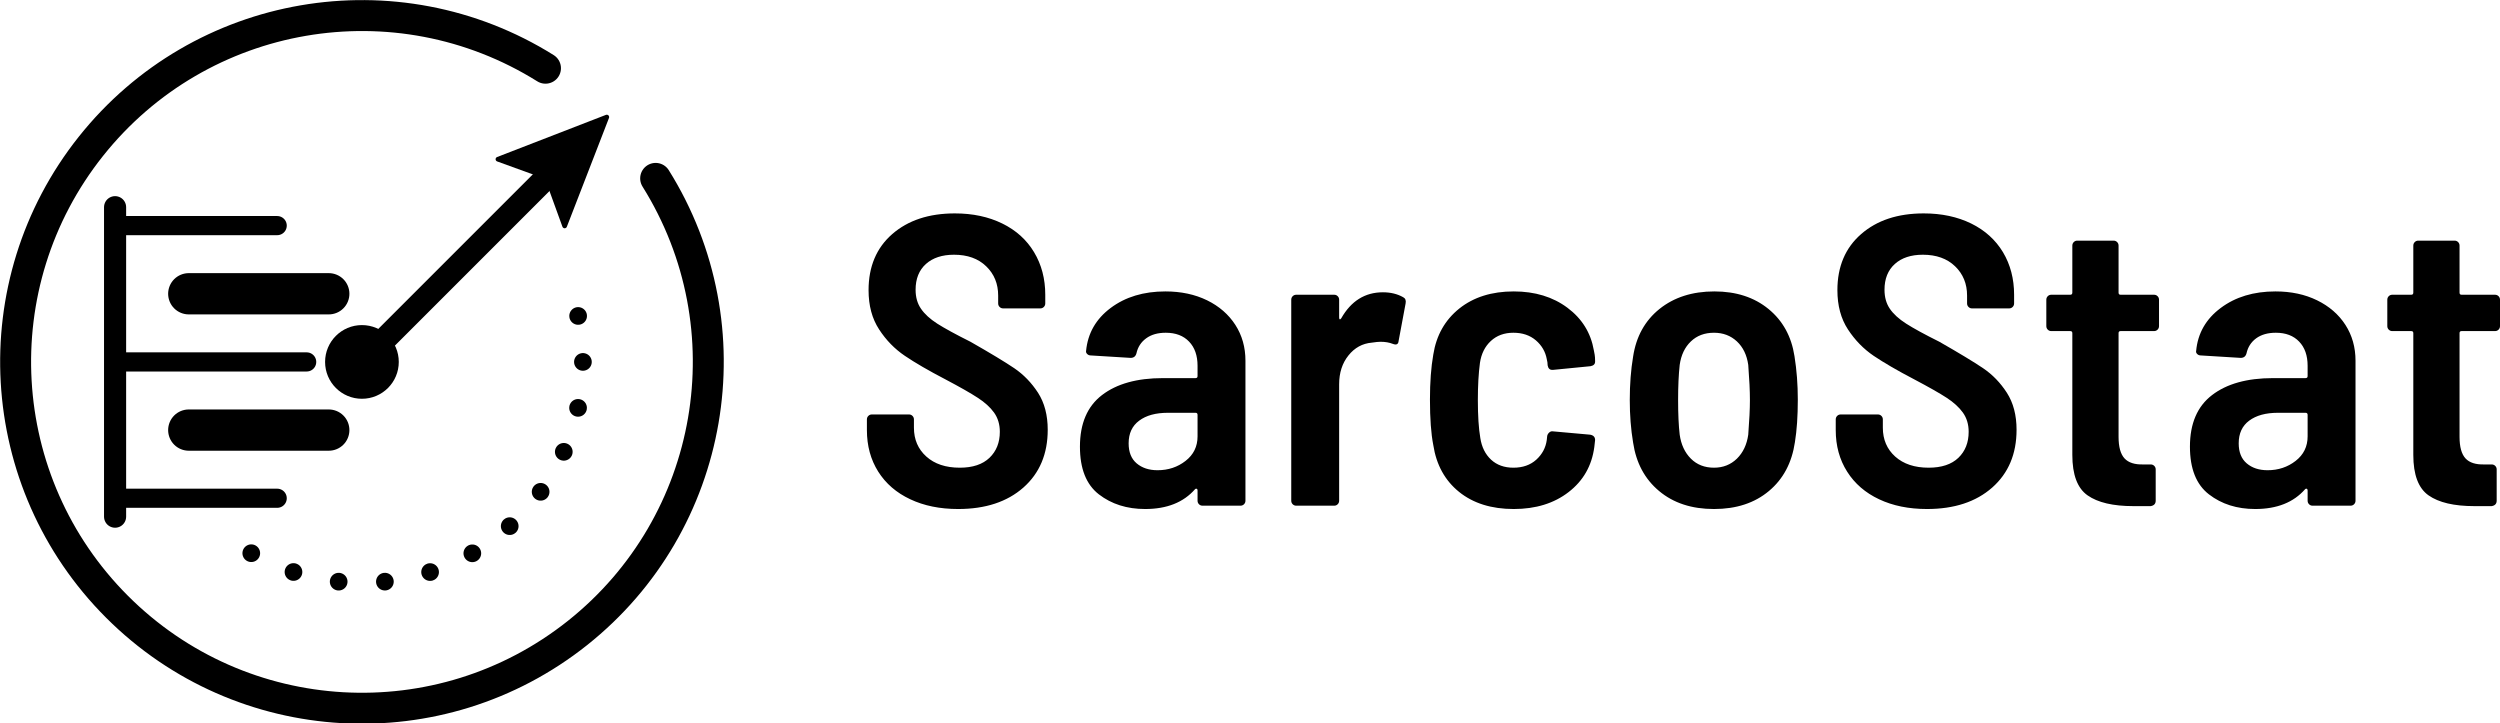
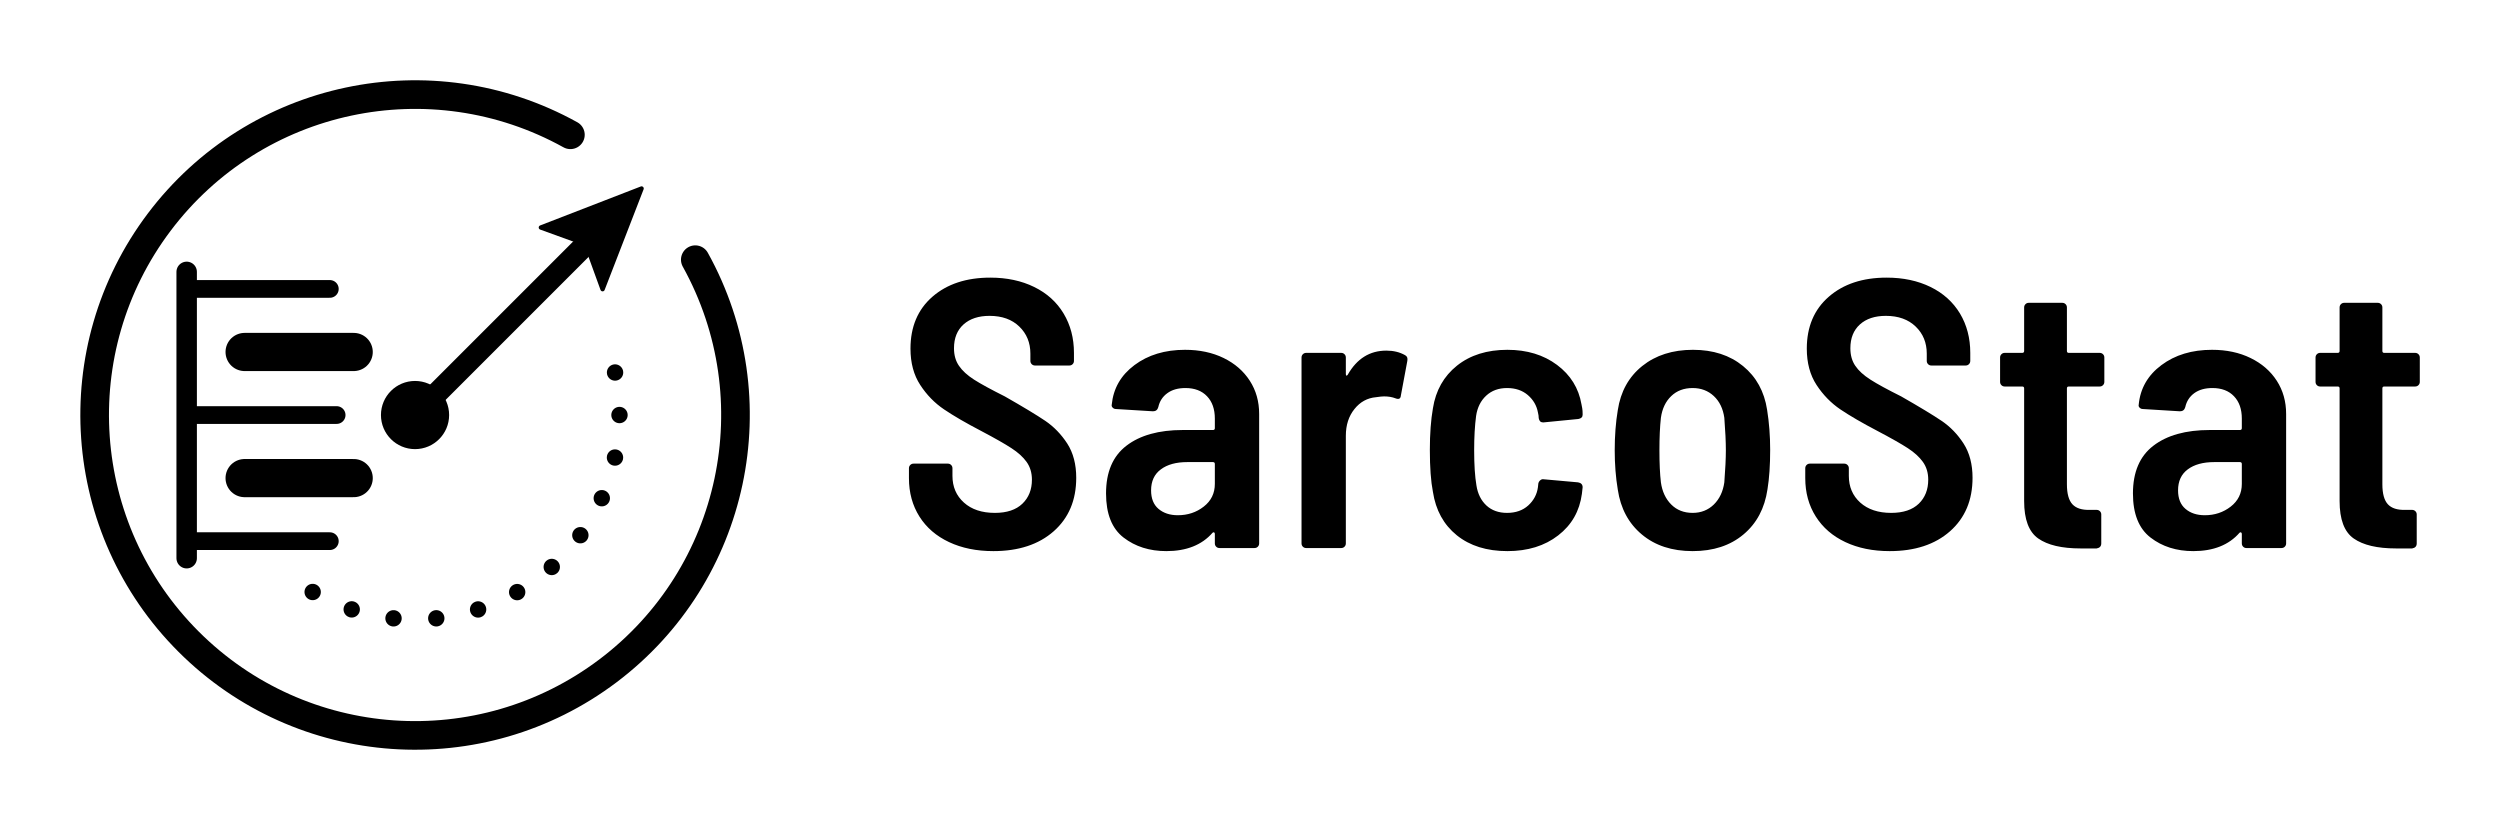
- <svg xmlns="http://www.w3.org/2000/svg" viewBox="0 0 346.06 100" fill="none" role="img" aria-label="SarcoStat">
-   <g transform="translate(-11.1 -11.1) scale(1.02)">
-     <path d="M84.91 20.14A47 47 0 1 0 99.86 35.09" stroke="currentColor" stroke-width="4.2" stroke-linecap="round" />
+ <svg xmlns="http://www.w3.org/2000/svg" viewBox="0 0 374.06 124" fill="none" role="img" aria-label="SarcoStat">
+   <g transform="translate(0.9 0.9) scale(1.02)">
+     <path d="M82.79 18.89A47 47 0 1 0 101.11 37.21" stroke="currentColor" stroke-width="4.2" stroke-linecap="round" />
    <path d="M89.34 53.76A30 30 0 0 1 39.93 82.29" stroke="currentColor" stroke-width="2.4" stroke-linecap="round" stroke-dasharray="0 6.283" />
    <path d="M26.5 39V81" stroke="currentColor" stroke-width="3" stroke-linecap="round" />
-     <path d="M28 41.5H48.5" stroke="currentColor" stroke-width="2.6" stroke-linecap="round" />
-     <path d="M36.5 50.75H55.5" stroke="currentColor" stroke-width="5.6" stroke-linecap="round" />
-     <path d="M28 60H52.5" stroke="currentColor" stroke-width="2.6" stroke-linecap="round" />
-     <path d="M36.5 69.25H55.5" stroke="currentColor" stroke-width="5.6" stroke-linecap="round" />
-     <path d="M28 78.5H48.5" stroke="currentColor" stroke-width="2.6" stroke-linecap="round" />
+     <path d="M28 41.5H47.5" stroke="currentColor" stroke-width="2.6" stroke-linecap="round" />
+     <path d="M35 50.75H51" stroke="currentColor" stroke-width="5.6" stroke-linecap="round" />
+     <path d="M28 60H48.5" stroke="currentColor" stroke-width="2.6" stroke-linecap="round" />
+     <path d="M35 69.25H51" stroke="currentColor" stroke-width="5.6" stroke-linecap="round" />
+     <path d="M28 78.5H47.5" stroke="currentColor" stroke-width="2.6" stroke-linecap="round" />
    <path d="M60 60L84.47 35.53" stroke="currentColor" stroke-width="3.2" stroke-linecap="round" />
    <path d="M93.23 26.77L78.46 32.49L85.1 34.9L87.51 41.54Z" fill="currentColor" stroke="currentColor" stroke-width="0.64" stroke-linejoin="round" />
    <circle cx="60" cy="60" r="5" fill="currentColor" />
  </g>
-   <path d="M120 59.54V58.06Q120 57.77 120.2 57.57Q120.4 57.37 120.69 57.37H125.83Q126.11 57.37 126.31 57.57Q126.51 57.77 126.51 58.06V59.2Q126.51 61.66 128.23 63.2Q129.94 64.74 132.86 64.74Q135.54 64.74 136.97 63.37Q138.4 62 138.4 59.77Q138.4 58.23 137.6 57.11Q136.8 56 135.34 55.06Q133.89 54.11 130.86 52.51Q127.37 50.69 125.26 49.26Q123.14 47.83 121.69 45.6Q120.23 43.37 120.23 40.17Q120.23 35.26 123.51 32.4Q126.8 29.54 132.17 29.54Q135.89 29.54 138.74 30.94Q141.6 32.34 143.14 34.91Q144.69 37.49 144.69 40.8V42Q144.69 42.29 144.49 42.49Q144.29 42.69 144 42.69H138.86Q138.57 42.69 138.37 42.49Q138.17 42.29 138.17 42V40.91Q138.17 38.46 136.51 36.86Q134.86 35.26 132.06 35.26Q129.6 35.26 128.17 36.54Q126.74 37.83 126.74 40.11Q126.74 41.66 127.49 42.74Q128.23 43.83 129.74 44.8Q131.26 45.77 134.34 47.31Q138.46 49.66 140.4 50.97Q142.34 52.29 143.69 54.37Q145.03 56.46 145.03 59.49Q145.03 64.51 141.66 67.49Q138.29 70.46 132.63 70.46Q128.86 70.46 126 69.11Q123.14 67.77 121.57 65.29Q120 62.8 120 59.54ZM172.4 49.94V69.31Q172.4 69.6 172.2 69.8Q172 70 171.71 70H166.46Q166.17 70 165.97 69.8Q165.77 69.6 165.77 69.31V67.89Q165.77 67.71 165.66 67.66Q165.54 67.6 165.43 67.71Q163.03 70.46 158.51 70.46Q154.74 70.46 152.11 68.43Q149.49 66.4 149.49 61.83Q149.49 57.03 152.54 54.69Q155.6 52.34 160.97 52.34H165.49Q165.77 52.34 165.77 52.06V50.63Q165.77 48.51 164.6 47.29Q163.43 46.06 161.37 46.06Q159.71 46.06 158.66 46.83Q157.6 47.6 157.31 48.91Q157.14 49.54 156.51 49.54L150.97 49.2Q150.69 49.2 150.49 49Q150.29 48.8 150.34 48.57Q150.69 44.91 153.74 42.63Q156.8 40.34 161.31 40.34Q164.57 40.34 167.09 41.57Q169.6 42.8 171 44.97Q172.4 47.14 172.4 49.94ZM165.77 60.4V57.43Q165.77 57.14 165.49 57.14H161.66Q159.14 57.14 157.69 58.23Q156.23 59.31 156.23 61.37Q156.23 63.2 157.34 64.14Q158.46 65.09 160.23 65.09Q162.46 65.09 164.11 63.8Q165.77 62.51 165.77 60.4ZM194.23 41.14Q194.69 41.37 194.57 42L193.6 47.2Q193.54 47.89 192.8 47.6Q192.06 47.31 191.09 47.31Q190.69 47.31 189.89 47.43Q187.94 47.6 186.66 49.2Q185.37 50.8 185.37 53.2V69.31Q185.37 69.6 185.17 69.8Q184.97 70 184.69 70H179.43Q179.14 70 178.94 69.8Q178.74 69.6 178.74 69.31V41.49Q178.74 41.2 178.94 41Q179.14 40.8 179.43 40.8H184.69Q184.97 40.8 185.17 41Q185.37 41.2 185.37 41.49V43.94Q185.37 44.17 185.46 44.2Q185.54 44.23 185.66 44.06Q187.71 40.46 191.43 40.46Q193.03 40.46 194.23 41.14ZM198.4 61.6Q197.94 59.26 197.94 55.31Q197.94 51.71 198.4 49.09Q199.03 45.09 202 42.71Q204.97 40.34 209.54 40.34Q213.94 40.34 216.97 42.6Q220 44.86 220.63 48.51Q220.69 48.74 220.74 49.09Q220.8 49.43 220.8 49.94V50.06Q220.8 50.57 220.17 50.69L214.97 51.2H214.86Q214.34 51.2 214.23 50.57Q214.23 50.17 214.11 49.71Q213.83 48.17 212.6 47.11Q211.37 46.06 209.49 46.06Q207.6 46.06 206.37 47.2Q205.14 48.34 204.86 50.23Q204.57 52.4 204.57 55.37Q204.57 58.63 204.91 60.63Q205.2 62.51 206.4 63.63Q207.6 64.74 209.49 64.74Q211.43 64.74 212.66 63.63Q213.89 62.51 214.11 60.91L214.17 60.34Q214.23 60.06 214.46 59.86Q214.69 59.66 214.97 59.71L220.11 60.17Q220.8 60.29 220.8 60.91L220.69 61.89Q220.17 65.77 217.14 68.11Q214.11 70.46 209.54 70.46Q204.91 70.46 201.97 68.09Q199.03 65.71 198.4 61.6ZM226.06 61.26Q225.6 58.51 225.6 55.37Q225.6 52.11 226.06 49.37Q226.69 45.2 229.71 42.77Q232.74 40.34 237.31 40.34Q241.83 40.34 244.8 42.77Q247.77 45.2 248.4 49.31Q248.86 52.17 248.86 55.31Q248.86 58.74 248.46 61.2Q247.83 65.49 244.86 67.97Q241.89 70.46 237.26 70.46Q232.63 70.46 229.66 67.97Q226.69 65.49 226.06 61.26ZM242 60.17Q242.23 57.2 242.23 55.37Q242.23 53.49 242 50.51Q241.71 48.46 240.43 47.26Q239.14 46.06 237.26 46.06Q235.31 46.06 234.06 47.26Q232.8 48.46 232.51 50.51Q232.29 52.51 232.29 55.37Q232.29 58.29 232.51 60.17Q232.8 62.23 234.06 63.49Q235.31 64.74 237.26 64.74Q239.14 64.74 240.43 63.49Q241.71 62.23 242 60.17Z" fill="currentColor" />
-   <path d="M254.11 59.54V58.06Q254.11 57.77 254.31 57.57Q254.51 57.37 254.8 57.37H259.94Q260.23 57.37 260.43 57.57Q260.63 57.77 260.63 58.06V59.2Q260.63 61.66 262.34 63.2Q264.06 64.74 266.97 64.74Q269.66 64.74 271.09 63.37Q272.51 62 272.51 59.77Q272.51 58.23 271.71 57.11Q270.91 56 269.46 55.06Q268 54.11 264.97 52.51Q261.49 50.69 259.37 49.26Q257.26 47.83 255.8 45.6Q254.34 43.37 254.34 40.17Q254.34 35.26 257.63 32.4Q260.91 29.54 266.29 29.54Q270 29.54 272.86 30.94Q275.71 32.34 277.26 34.91Q278.8 37.49 278.8 40.8V42Q278.8 42.29 278.6 42.49Q278.4 42.69 278.11 42.69H272.97Q272.69 42.69 272.49 42.49Q272.29 42.29 272.29 42V40.91Q272.29 38.46 270.63 36.86Q268.97 35.26 266.17 35.26Q263.71 35.26 262.29 36.54Q260.86 37.83 260.86 40.11Q260.86 41.66 261.6 42.74Q262.34 43.83 263.86 44.8Q265.37 45.77 268.46 47.31Q272.57 49.66 274.51 50.97Q276.46 52.29 277.8 54.37Q279.14 56.46 279.14 59.49Q279.14 64.51 275.77 67.49Q272.4 70.46 266.74 70.46Q262.97 70.46 260.11 69.11Q257.26 67.77 255.69 65.29Q254.11 62.8 254.11 59.54ZM298.17 45.83H293.54Q293.26 45.83 293.26 46.11V60.46Q293.26 62.57 294.09 63.46Q294.91 64.34 296.69 64.29H297.71Q298 64.29 298.2 64.49Q298.4 64.69 298.4 64.97V69.31Q298.4 69.94 297.71 70.06H295.31Q291.09 70.06 288.97 68.57Q286.86 67.09 286.86 62.97V46.11Q286.86 45.83 286.57 45.83H283.94Q283.66 45.83 283.46 45.63Q283.26 45.43 283.26 45.14V41.49Q283.26 41.2 283.46 41Q283.66 40.8 283.94 40.8H286.57Q286.86 40.8 286.86 40.51V34Q286.86 33.71 287.06 33.51Q287.26 33.31 287.54 33.31H292.57Q292.86 33.31 293.06 33.51Q293.26 33.71 293.26 34V40.51Q293.26 40.8 293.54 40.8H298.17Q298.46 40.8 298.66 41Q298.86 41.2 298.86 41.49V45.14Q298.86 45.43 298.66 45.63Q298.46 45.83 298.17 45.83ZM326.06 49.94V69.31Q326.06 69.6 325.86 69.8Q325.66 70 325.37 70H320.11Q319.83 70 319.63 69.8Q319.43 69.6 319.43 69.31V67.89Q319.43 67.71 319.31 67.66Q319.2 67.6 319.09 67.71Q316.69 70.46 312.17 70.46Q308.4 70.46 305.77 68.43Q303.14 66.4 303.14 61.83Q303.14 57.03 306.2 54.69Q309.26 52.34 314.63 52.34H319.14Q319.43 52.34 319.43 52.06V50.63Q319.43 48.51 318.26 47.29Q317.09 46.06 315.03 46.06Q313.37 46.06 312.31 46.83Q311.26 47.6 310.97 48.91Q310.8 49.54 310.17 49.54L304.63 49.2Q304.34 49.2 304.14 49Q303.94 48.8 304 48.57Q304.34 44.91 307.4 42.63Q310.46 40.34 314.97 40.34Q318.23 40.34 320.74 41.57Q323.26 42.8 324.66 44.97Q326.06 47.14 326.06 49.94ZM319.43 60.4V57.43Q319.43 57.14 319.14 57.14H315.31Q312.8 57.14 311.34 58.23Q309.89 59.31 309.89 61.37Q309.89 63.2 311 64.14Q312.11 65.09 313.89 65.09Q316.11 65.09 317.77 63.8Q319.43 62.51 319.43 60.4ZM345.37 45.83H340.74Q340.46 45.83 340.46 46.11V60.46Q340.46 62.57 341.29 63.46Q342.11 64.34 343.89 64.29H344.91Q345.2 64.29 345.4 64.49Q345.6 64.69 345.6 64.97V69.31Q345.6 69.94 344.91 70.06H342.51Q338.29 70.06 336.17 68.57Q334.06 67.09 334.06 62.97V46.11Q334.06 45.83 333.77 45.83H331.14Q330.86 45.83 330.66 45.63Q330.46 45.43 330.46 45.14V41.49Q330.46 41.2 330.66 41Q330.86 40.8 331.14 40.8H333.77Q334.06 40.8 334.06 40.51V34Q334.06 33.71 334.26 33.51Q334.46 33.31 334.74 33.31H339.77Q340.06 33.31 340.26 33.51Q340.46 33.71 340.46 34V40.51Q340.46 40.8 340.74 40.8H345.37Q345.66 40.8 345.86 41Q346.06 41.2 346.06 41.49V45.14Q346.06 45.43 345.86 45.63Q345.66 45.83 345.37 45.83Z" fill="currentColor" />
+   <path d="M136 71.54V70.06Q136 69.77 136.2 69.57Q136.4 69.37 136.69 69.37H141.83Q142.11 69.37 142.31 69.57Q142.51 69.77 142.51 70.06V71.2Q142.51 73.66 144.23 75.2Q145.94 76.74 148.86 76.74Q151.54 76.74 152.97 75.37Q154.4 74 154.4 71.77Q154.4 70.23 153.6 69.11Q152.8 68 151.34 67.06Q149.89 66.11 146.86 64.51Q143.37 62.69 141.26 61.26Q139.14 59.83 137.69 57.6Q136.23 55.37 136.23 52.17Q136.23 47.26 139.51 44.4Q142.8 41.54 148.17 41.54Q151.89 41.54 154.74 42.94Q157.6 44.34 159.14 46.91Q160.69 49.49 160.69 52.8V54Q160.69 54.29 160.49 54.49Q160.29 54.69 160 54.69H154.86Q154.57 54.69 154.37 54.49Q154.17 54.29 154.17 54V52.91Q154.17 50.46 152.51 48.86Q150.86 47.26 148.06 47.26Q145.6 47.26 144.17 48.54Q142.74 49.83 142.74 52.11Q142.74 53.66 143.49 54.74Q144.23 55.83 145.74 56.8Q147.26 57.77 150.34 59.31Q154.46 61.66 156.4 62.97Q158.34 64.29 159.69 66.37Q161.03 68.46 161.03 71.49Q161.03 76.51 157.66 79.49Q154.29 82.46 148.63 82.46Q144.86 82.46 142 81.11Q139.14 79.77 137.57 77.29Q136 74.8 136 71.54ZM188.4 61.94V81.31Q188.4 81.6 188.2 81.8Q188 82 187.71 82H182.46Q182.17 82 181.97 81.8Q181.77 81.6 181.77 81.31V79.89Q181.77 79.71 181.66 79.66Q181.54 79.6 181.43 79.71Q179.03 82.46 174.51 82.46Q170.74 82.46 168.11 80.43Q165.49 78.4 165.49 73.83Q165.49 69.03 168.54 66.69Q171.6 64.34 176.97 64.34H181.49Q181.77 64.34 181.77 64.06V62.63Q181.77 60.51 180.6 59.29Q179.43 58.06 177.37 58.06Q175.71 58.06 174.66 58.83Q173.6 59.6 173.31 60.91Q173.14 61.54 172.51 61.54L166.97 61.2Q166.69 61.2 166.49 61Q166.29 60.8 166.34 60.57Q166.69 56.91 169.74 54.63Q172.8 52.34 177.31 52.34Q180.57 52.34 183.09 53.57Q185.6 54.8 187 56.97Q188.4 59.14 188.4 61.94ZM181.77 72.4V69.43Q181.77 69.14 181.49 69.14H177.66Q175.14 69.14 173.69 70.23Q172.23 71.31 172.23 73.37Q172.23 75.2 173.34 76.14Q174.46 77.09 176.23 77.09Q178.46 77.09 180.11 75.8Q181.77 74.51 181.77 72.4ZM210.23 53.14Q210.69 53.37 210.57 54L209.6 59.2Q209.54 59.89 208.8 59.6Q208.06 59.31 207.09 59.31Q206.69 59.31 205.89 59.43Q203.94 59.6 202.66 61.2Q201.37 62.8 201.37 65.2V81.31Q201.37 81.6 201.17 81.8Q200.97 82 200.69 82H195.43Q195.14 82 194.94 81.8Q194.74 81.6 194.74 81.31V53.49Q194.74 53.2 194.94 53Q195.14 52.8 195.43 52.8H200.69Q200.97 52.8 201.17 53Q201.37 53.2 201.37 53.49V55.94Q201.37 56.17 201.46 56.2Q201.54 56.23 201.66 56.06Q203.71 52.46 207.43 52.46Q209.03 52.46 210.23 53.14ZM214.4 73.6Q213.94 71.26 213.94 67.31Q213.94 63.71 214.4 61.09Q215.03 57.09 218 54.71Q220.97 52.34 225.54 52.34Q229.94 52.34 232.97 54.6Q236 56.86 236.63 60.51Q236.69 60.74 236.74 61.09Q236.8 61.43 236.8 61.94V62.06Q236.8 62.57 236.17 62.69L230.97 63.2H230.86Q230.34 63.2 230.23 62.57Q230.23 62.17 230.11 61.71Q229.83 60.17 228.6 59.11Q227.37 58.06 225.49 58.06Q223.6 58.06 222.37 59.2Q221.14 60.34 220.86 62.23Q220.57 64.4 220.57 67.37Q220.57 70.63 220.91 72.63Q221.2 74.51 222.4 75.63Q223.6 76.74 225.49 76.74Q227.43 76.74 228.66 75.63Q229.89 74.51 230.11 72.91L230.17 72.34Q230.23 72.06 230.46 71.86Q230.69 71.66 230.97 71.71L236.11 72.17Q236.8 72.29 236.8 72.91L236.69 73.89Q236.17 77.77 233.14 80.11Q230.11 82.46 225.54 82.46Q220.91 82.46 217.97 80.09Q215.03 77.71 214.4 73.6ZM242.06 73.26Q241.6 70.51 241.6 67.37Q241.6 64.11 242.06 61.37Q242.69 57.2 245.71 54.77Q248.74 52.34 253.31 52.34Q257.83 52.34 260.8 54.77Q263.77 57.2 264.4 61.31Q264.86 64.17 264.86 67.31Q264.86 70.74 264.46 73.2Q263.83 77.49 260.86 79.97Q257.89 82.46 253.26 82.46Q248.63 82.46 245.66 79.97Q242.69 77.49 242.06 73.26ZM258 72.17Q258.23 69.2 258.23 67.37Q258.23 65.49 258 62.51Q257.71 60.46 256.43 59.26Q255.14 58.06 253.26 58.06Q251.31 58.06 250.06 59.26Q248.8 60.46 248.51 62.51Q248.29 64.51 248.29 67.37Q248.29 70.29 248.51 72.17Q248.8 74.23 250.06 75.49Q251.31 76.74 253.26 76.74Q255.14 76.74 256.43 75.49Q257.71 74.23 258 72.17Z" fill="currentColor" />
+   <path d="M270.11 71.54V70.06Q270.11 69.77 270.31 69.57Q270.51 69.37 270.8 69.37H275.94Q276.23 69.37 276.43 69.57Q276.63 69.77 276.63 70.06V71.2Q276.63 73.66 278.34 75.2Q280.06 76.74 282.97 76.74Q285.66 76.74 287.09 75.37Q288.51 74 288.51 71.77Q288.51 70.23 287.71 69.11Q286.91 68 285.46 67.06Q284 66.11 280.97 64.51Q277.49 62.69 275.37 61.26Q273.26 59.83 271.8 57.6Q270.34 55.37 270.34 52.17Q270.34 47.26 273.63 44.4Q276.91 41.54 282.29 41.54Q286 41.54 288.86 42.94Q291.71 44.34 293.26 46.91Q294.8 49.49 294.8 52.8V54Q294.8 54.29 294.6 54.49Q294.4 54.69 294.11 54.69H288.97Q288.69 54.69 288.49 54.49Q288.29 54.29 288.29 54V52.91Q288.29 50.46 286.63 48.86Q284.97 47.26 282.17 47.26Q279.71 47.26 278.29 48.54Q276.86 49.83 276.86 52.11Q276.86 53.66 277.6 54.74Q278.34 55.83 279.86 56.8Q281.37 57.77 284.46 59.31Q288.57 61.66 290.51 62.97Q292.46 64.29 293.8 66.37Q295.14 68.46 295.14 71.49Q295.14 76.51 291.77 79.49Q288.4 82.46 282.74 82.46Q278.97 82.46 276.11 81.11Q273.26 79.77 271.69 77.29Q270.11 74.8 270.11 71.54ZM314.17 57.83H309.54Q309.26 57.83 309.26 58.11V72.46Q309.26 74.57 310.09 75.46Q310.91 76.34 312.69 76.29H313.71Q314 76.29 314.2 76.49Q314.4 76.69 314.4 76.97V81.31Q314.4 81.94 313.71 82.06H311.31Q307.09 82.06 304.97 80.57Q302.86 79.09 302.86 74.97V58.11Q302.86 57.83 302.57 57.83H299.94Q299.66 57.83 299.46 57.63Q299.26 57.43 299.26 57.14V53.49Q299.26 53.2 299.46 53Q299.66 52.8 299.94 52.8H302.57Q302.86 52.8 302.86 52.51V46Q302.86 45.71 303.06 45.51Q303.26 45.31 303.54 45.31H308.57Q308.86 45.31 309.06 45.51Q309.26 45.71 309.26 46V52.51Q309.26 52.8 309.54 52.8H314.17Q314.46 52.8 314.66 53Q314.86 53.2 314.86 53.49V57.14Q314.86 57.43 314.66 57.63Q314.46 57.83 314.17 57.83ZM342.06 61.94V81.31Q342.06 81.6 341.86 81.8Q341.66 82 341.37 82H336.11Q335.83 82 335.63 81.8Q335.43 81.6 335.43 81.31V79.89Q335.43 79.71 335.31 79.66Q335.2 79.6 335.09 79.71Q332.69 82.46 328.17 82.46Q324.4 82.46 321.77 80.43Q319.14 78.4 319.14 73.83Q319.14 69.03 322.2 66.69Q325.26 64.34 330.63 64.34H335.14Q335.43 64.34 335.43 64.06V62.63Q335.43 60.51 334.26 59.29Q333.09 58.06 331.03 58.06Q329.37 58.06 328.31 58.83Q327.26 59.6 326.97 60.91Q326.8 61.54 326.17 61.54L320.63 61.2Q320.34 61.2 320.14 61Q319.94 60.8 320 60.57Q320.34 56.91 323.4 54.63Q326.46 52.34 330.97 52.34Q334.23 52.34 336.74 53.57Q339.26 54.8 340.66 56.97Q342.06 59.14 342.06 61.94ZM335.43 72.4V69.43Q335.43 69.14 335.14 69.14H331.31Q328.8 69.14 327.34 70.23Q325.89 71.31 325.89 73.37Q325.89 75.2 327 76.14Q328.11 77.09 329.89 77.09Q332.11 77.09 333.77 75.8Q335.43 74.51 335.43 72.4ZM361.37 57.83H356.74Q356.46 57.83 356.46 58.11V72.46Q356.46 74.57 357.29 75.46Q358.11 76.34 359.89 76.29H360.91Q361.2 76.29 361.4 76.49Q361.6 76.69 361.6 76.97V81.31Q361.6 81.94 360.91 82.06H358.51Q354.29 82.06 352.17 80.57Q350.06 79.09 350.06 74.97V58.11Q350.06 57.83 349.77 57.83H347.14Q346.86 57.83 346.66 57.63Q346.46 57.43 346.46 57.14V53.49Q346.46 53.2 346.66 53Q346.86 52.8 347.14 52.8H349.77Q350.06 52.8 350.06 52.51V46Q350.06 45.71 350.26 45.51Q350.46 45.31 350.74 45.31H355.77Q356.06 45.31 356.26 45.51Q356.46 45.71 356.46 46V52.51Q356.46 52.8 356.74 52.8H361.37Q361.66 52.8 361.86 53Q362.06 53.2 362.06 53.49V57.14Q362.06 57.43 361.86 57.63Q361.66 57.83 361.37 57.83Z" fill="currentColor" />
</svg>
